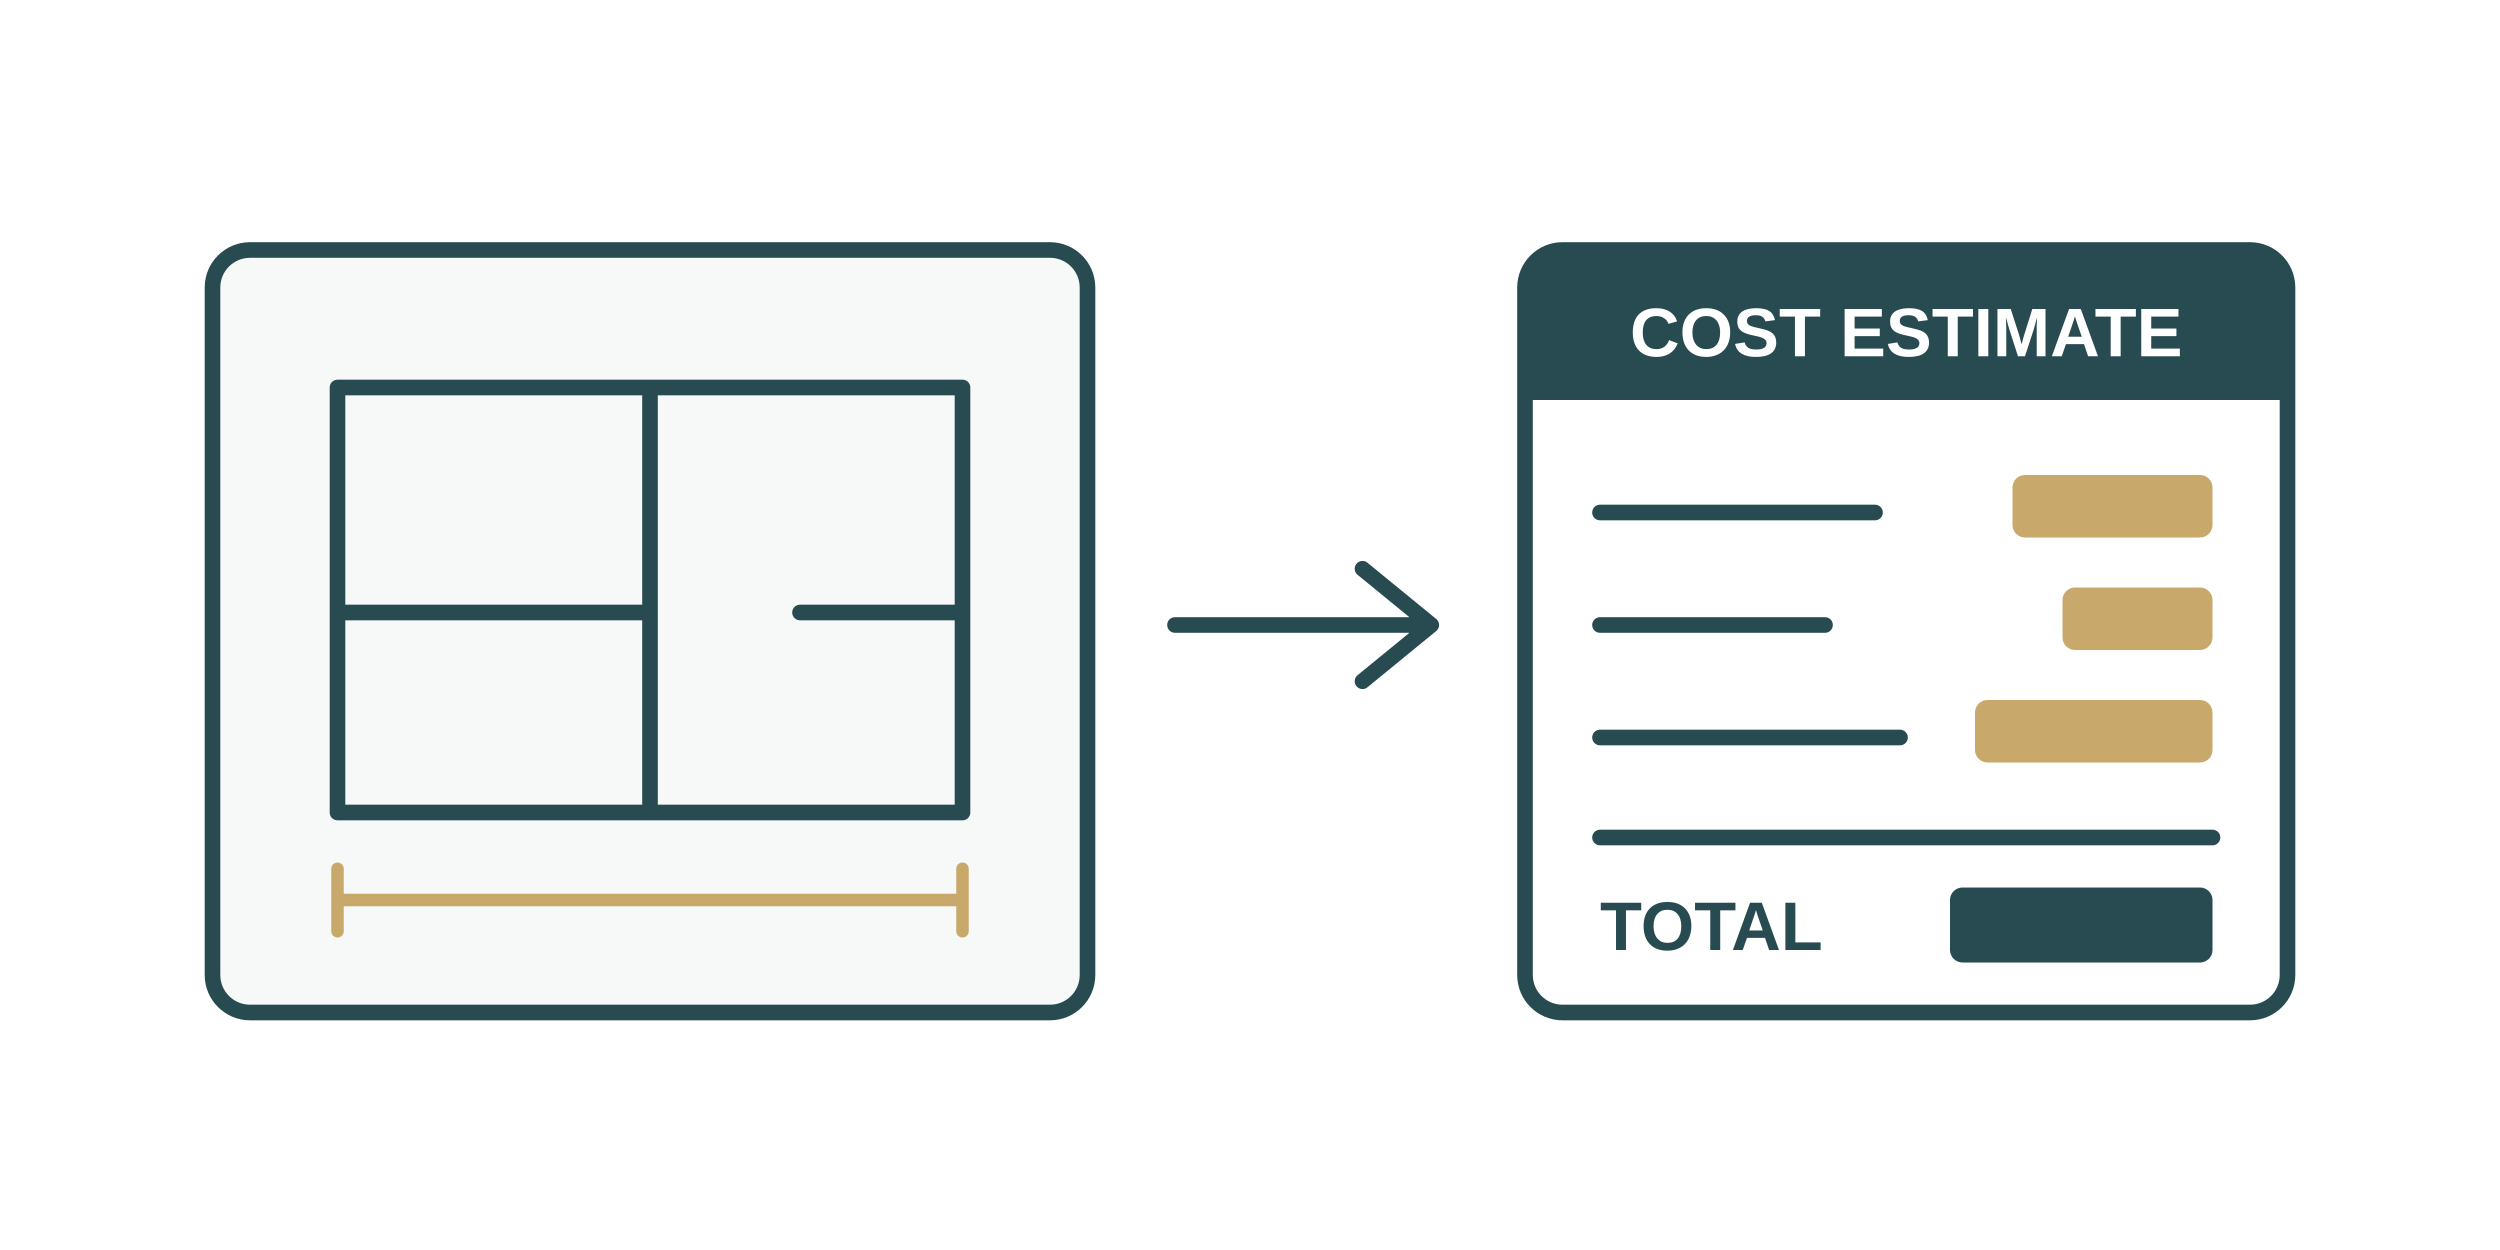
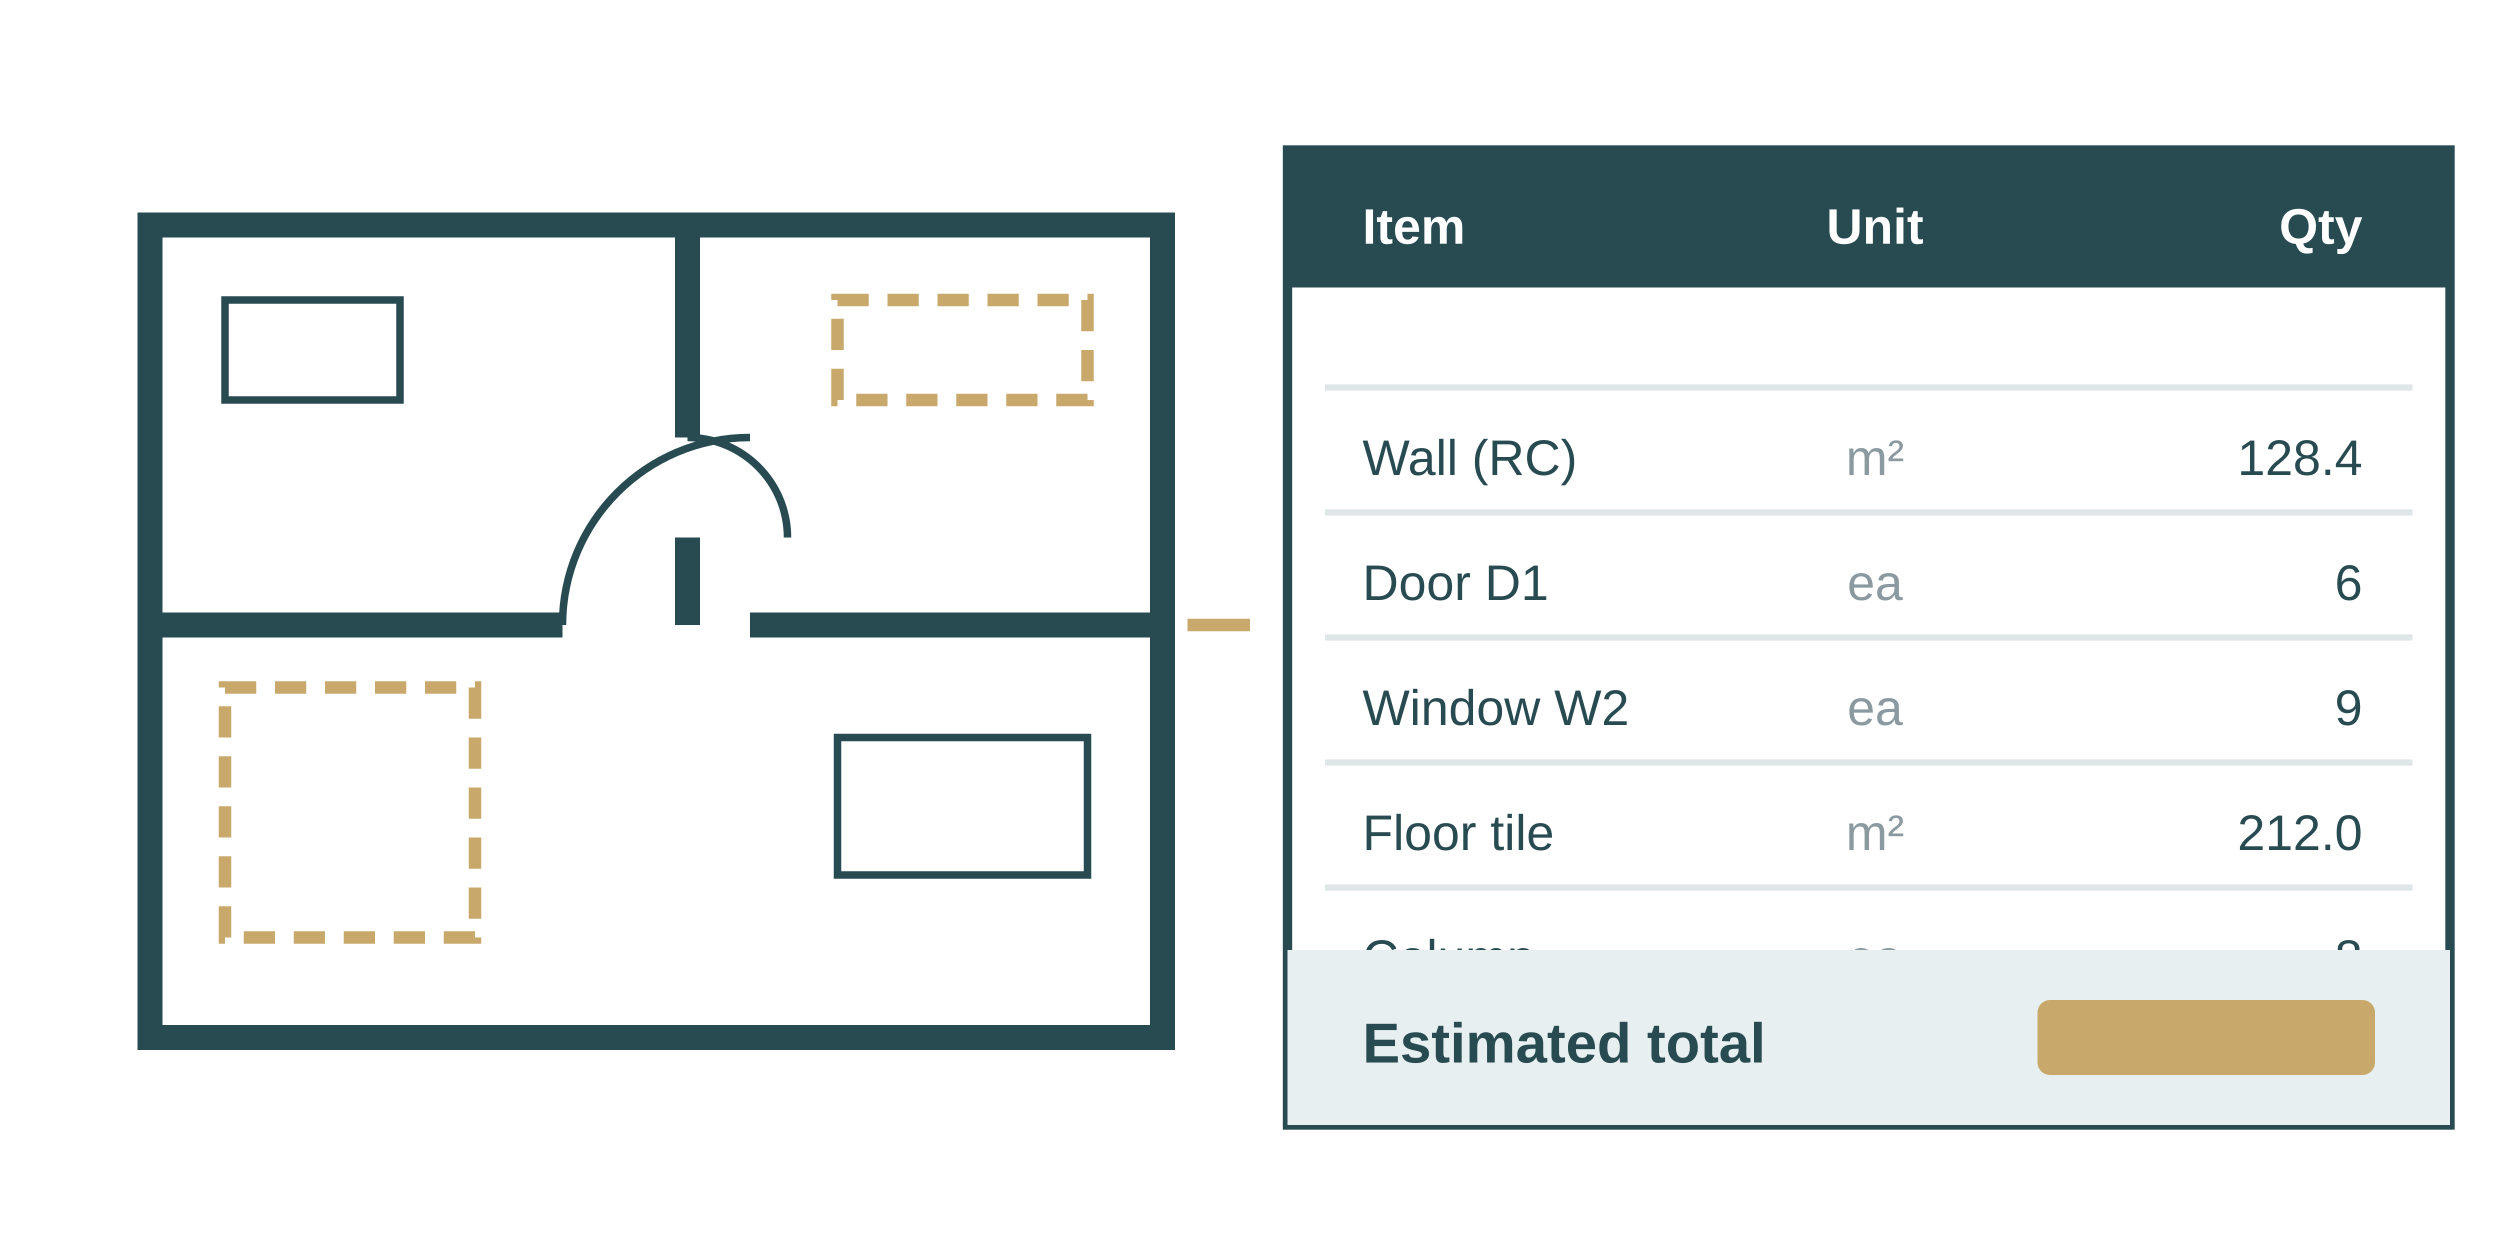
- <svg xmlns="http://www.w3.org/2000/svg" viewBox="0 0 400 200" font-family="Manrope, Arial, sans-serif" role="img" aria-label="CAD drawing turned into a cost estimate">
+ <svg xmlns="http://www.w3.org/2000/svg" viewBox="0 0 400 200" font-family="Manrope, Arial, sans-serif" role="img" aria-label="Floor plan next to an automatically generated quantity and cost table">
  <rect width="400" height="200" fill="#ffffff" />
-   <g fill="none" stroke="#284b52" stroke-width="2.5" stroke-linecap="round" stroke-linejoin="round">
-     <rect x="34" y="40" width="140" height="122" rx="6" fill="#f7f9f9" />
-     <path d="M54 62 H154 V130 H54 Z M54 98 H104 V130 M104 62 V98 M128 98 H154" />
-     <path d="M54 144 H154 M54 139 V149 M154 139 V149" stroke="#c8a96b" stroke-width="2" />
-     <path d="M188 100 H228 M218 91 L229 100 L218 109" />
-     <rect x="244" y="40" width="122" height="122" rx="6" fill="#ffffff" />
-     <rect x="244" y="40" width="122" height="24" rx="6" fill="#284b52" stroke="none" />
-     <rect x="244" y="54" width="122" height="10" fill="#284b52" stroke="none" />
-     <text x="305" y="57" font-size="11" font-weight="700" fill="#ffffff" stroke="none" text-anchor="middle">COST ESTIMATE</text>
-     <path d="M256 82 H300 M256 100 H292 M256 118 H304" />
-     <rect x="322" y="76" width="32" height="10" rx="2" fill="#c8a96b" stroke="none" />
-     <rect x="330" y="94" width="24" height="10" rx="2" fill="#c8a96b" stroke="none" />
-     <rect x="316" y="112" width="38" height="10" rx="2" fill="#c8a96b" stroke="none" />
-     <path d="M256 134 H354" />
-     <text x="256" y="152" font-size="11" font-weight="700" fill="#284b52" stroke="none" text-anchor="start">TOTAL</text>
-     <rect x="312" y="142" width="42" height="12" rx="2" fill="#284b52" stroke="none" />
+   <g fill="none" stroke="#284b52" stroke-width="4">
+     <path d="M24 36 H186 V166 H24 Z M24 100 H90 M120 100 H186 M110 36 V70 M110 86 V100" />
  </g>
+   <g fill="none" stroke="#284b52" stroke-width="1.2">
+     <path d="M90 100 A30 30 0 0 1 120 70 M110 70 A16 16 0 0 1 126 86" />
+     <rect x="36" y="48" width="28" height="16" />
+     <rect x="134" y="118" width="40" height="22" />
+   </g>
+   <rect x="36" y="110" width="40" height="40" fill="none" stroke="#c8a96b" stroke-width="2" stroke-dasharray="5 3" />
+   <rect x="134" y="48" width="40" height="16" fill="none" stroke="#c8a96b" stroke-width="2" stroke-dasharray="5 3" />
+   <rect x="206" y="24" width="186" height="156" fill="#ffffff" stroke="#284b52" stroke-width="1.5" />
+   <rect x="206" y="24" width="186" height="22" fill="#284b52" />
+   <text x="218" y="39" font-size="8" font-weight="700" fill="#ffffff" text-anchor="start">Item</text>
+   <text x="300" y="39" font-size="8" font-weight="700" fill="#ffffff" text-anchor="middle">Unit</text>
+   <text x="378" y="39" font-size="8" font-weight="700" fill="#ffffff" text-anchor="end">Qty</text>
+   <path d="M212 62 H386" stroke="#dfe6e8" />
+   <text x="218" y="76" font-size="8" font-weight="500" fill="#284b52" text-anchor="start">Wall (RC)</text>
+   <text x="300" y="76" font-size="8" font-weight="500" fill="#8a9aa0" text-anchor="middle">m²</text>
+   <text x="378" y="76" font-size="8" font-weight="500" fill="#284b52" text-anchor="end">128.4</text>
+   <path d="M212 82 H386" stroke="#dfe6e8" />
+   <text x="218" y="96" font-size="8" font-weight="500" fill="#284b52" text-anchor="start">Door D1</text>
+   <text x="300" y="96" font-size="8" font-weight="500" fill="#8a9aa0" text-anchor="middle">ea</text>
+   <text x="378" y="96" font-size="8" font-weight="500" fill="#284b52" text-anchor="end">6</text>
+   <path d="M212 102 H386" stroke="#dfe6e8" />
+   <text x="218" y="116" font-size="8" font-weight="500" fill="#284b52" text-anchor="start">Window W2</text>
+   <text x="300" y="116" font-size="8" font-weight="500" fill="#8a9aa0" text-anchor="middle">ea</text>
+   <text x="378" y="116" font-size="8" font-weight="500" fill="#284b52" text-anchor="end">9</text>
+   <path d="M212 122 H386" stroke="#dfe6e8" />
+   <text x="218" y="136" font-size="8" font-weight="500" fill="#284b52" text-anchor="start">Floor tile</text>
+   <text x="300" y="136" font-size="8" font-weight="500" fill="#8a9aa0" text-anchor="middle">m²</text>
+   <text x="378" y="136" font-size="8" font-weight="500" fill="#284b52" text-anchor="end">212.0</text>
+   <path d="M212 142 H386" stroke="#dfe6e8" />
+   <text x="218" y="156" font-size="8" font-weight="500" fill="#284b52" text-anchor="start">Column</text>
+   <text x="300" y="156" font-size="8" font-weight="500" fill="#8a9aa0" text-anchor="middle">ea</text>
+   <text x="378" y="156" font-size="8" font-weight="500" fill="#284b52" text-anchor="end">8</text>
+   <rect x="206" y="152" width="186" height="28" fill="#e8eff0" />
+   <text x="218" y="170" font-size="9" font-weight="700" fill="#284b52" text-anchor="start">Estimated total</text>
+   <rect x="326" y="160" width="54" height="12" rx="2" fill="#c8a96b" />
+   <path d="M190 100 H200" stroke="#c8a96b" stroke-width="2" />
</svg>
